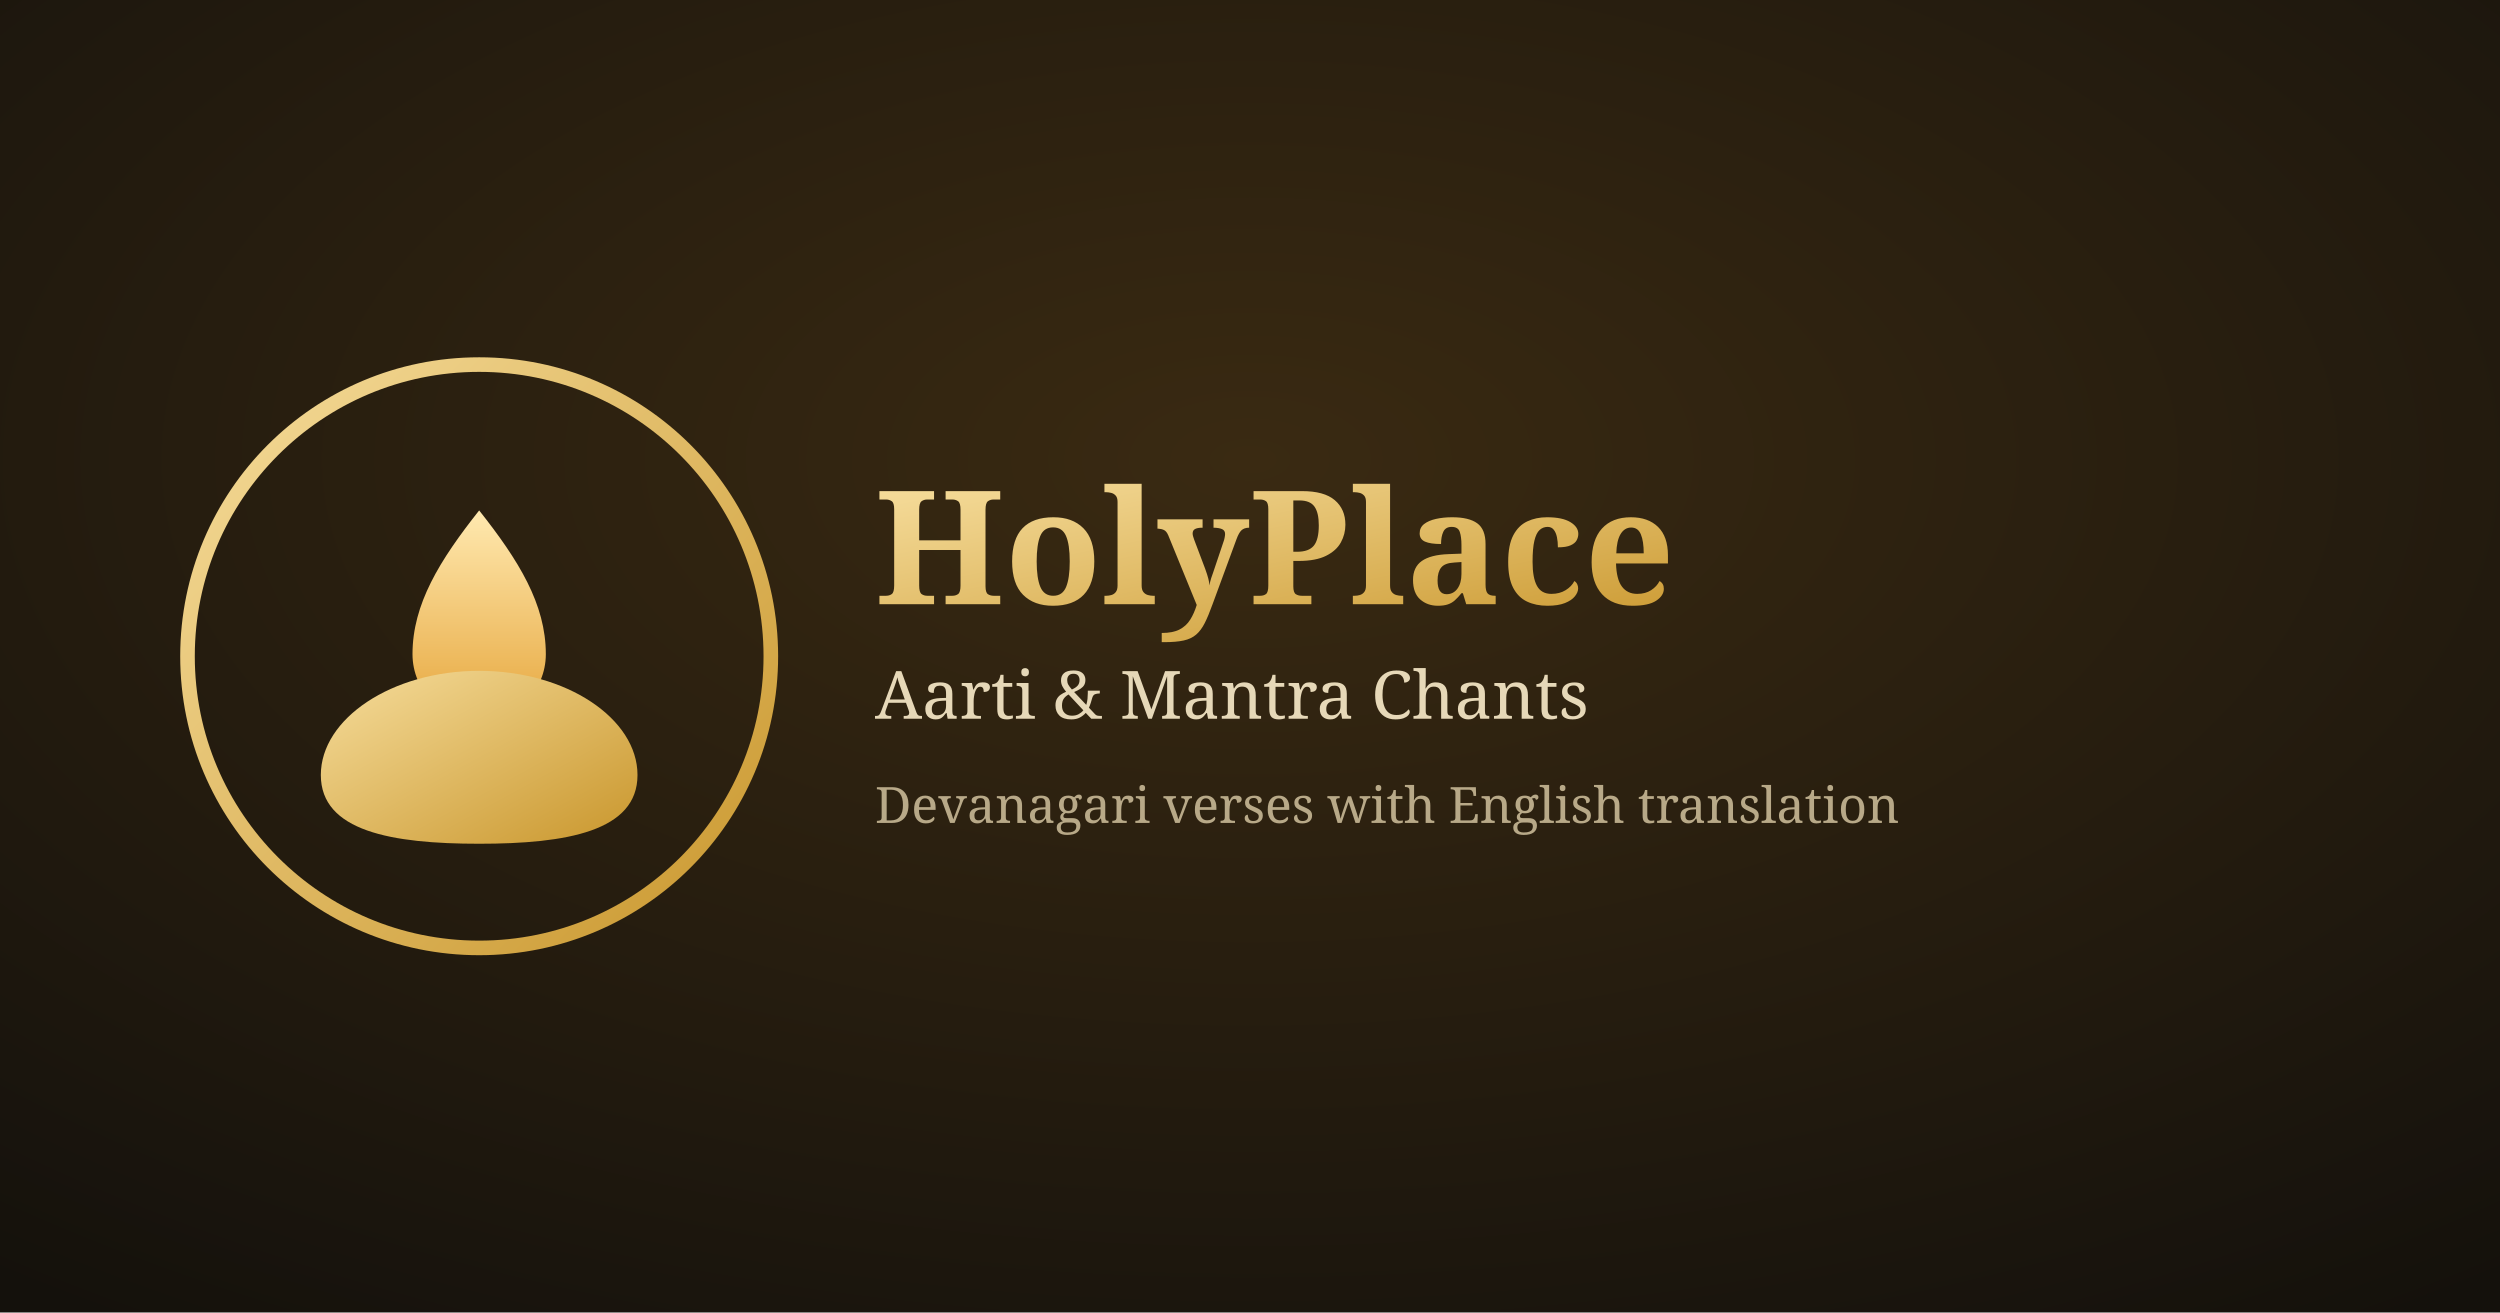
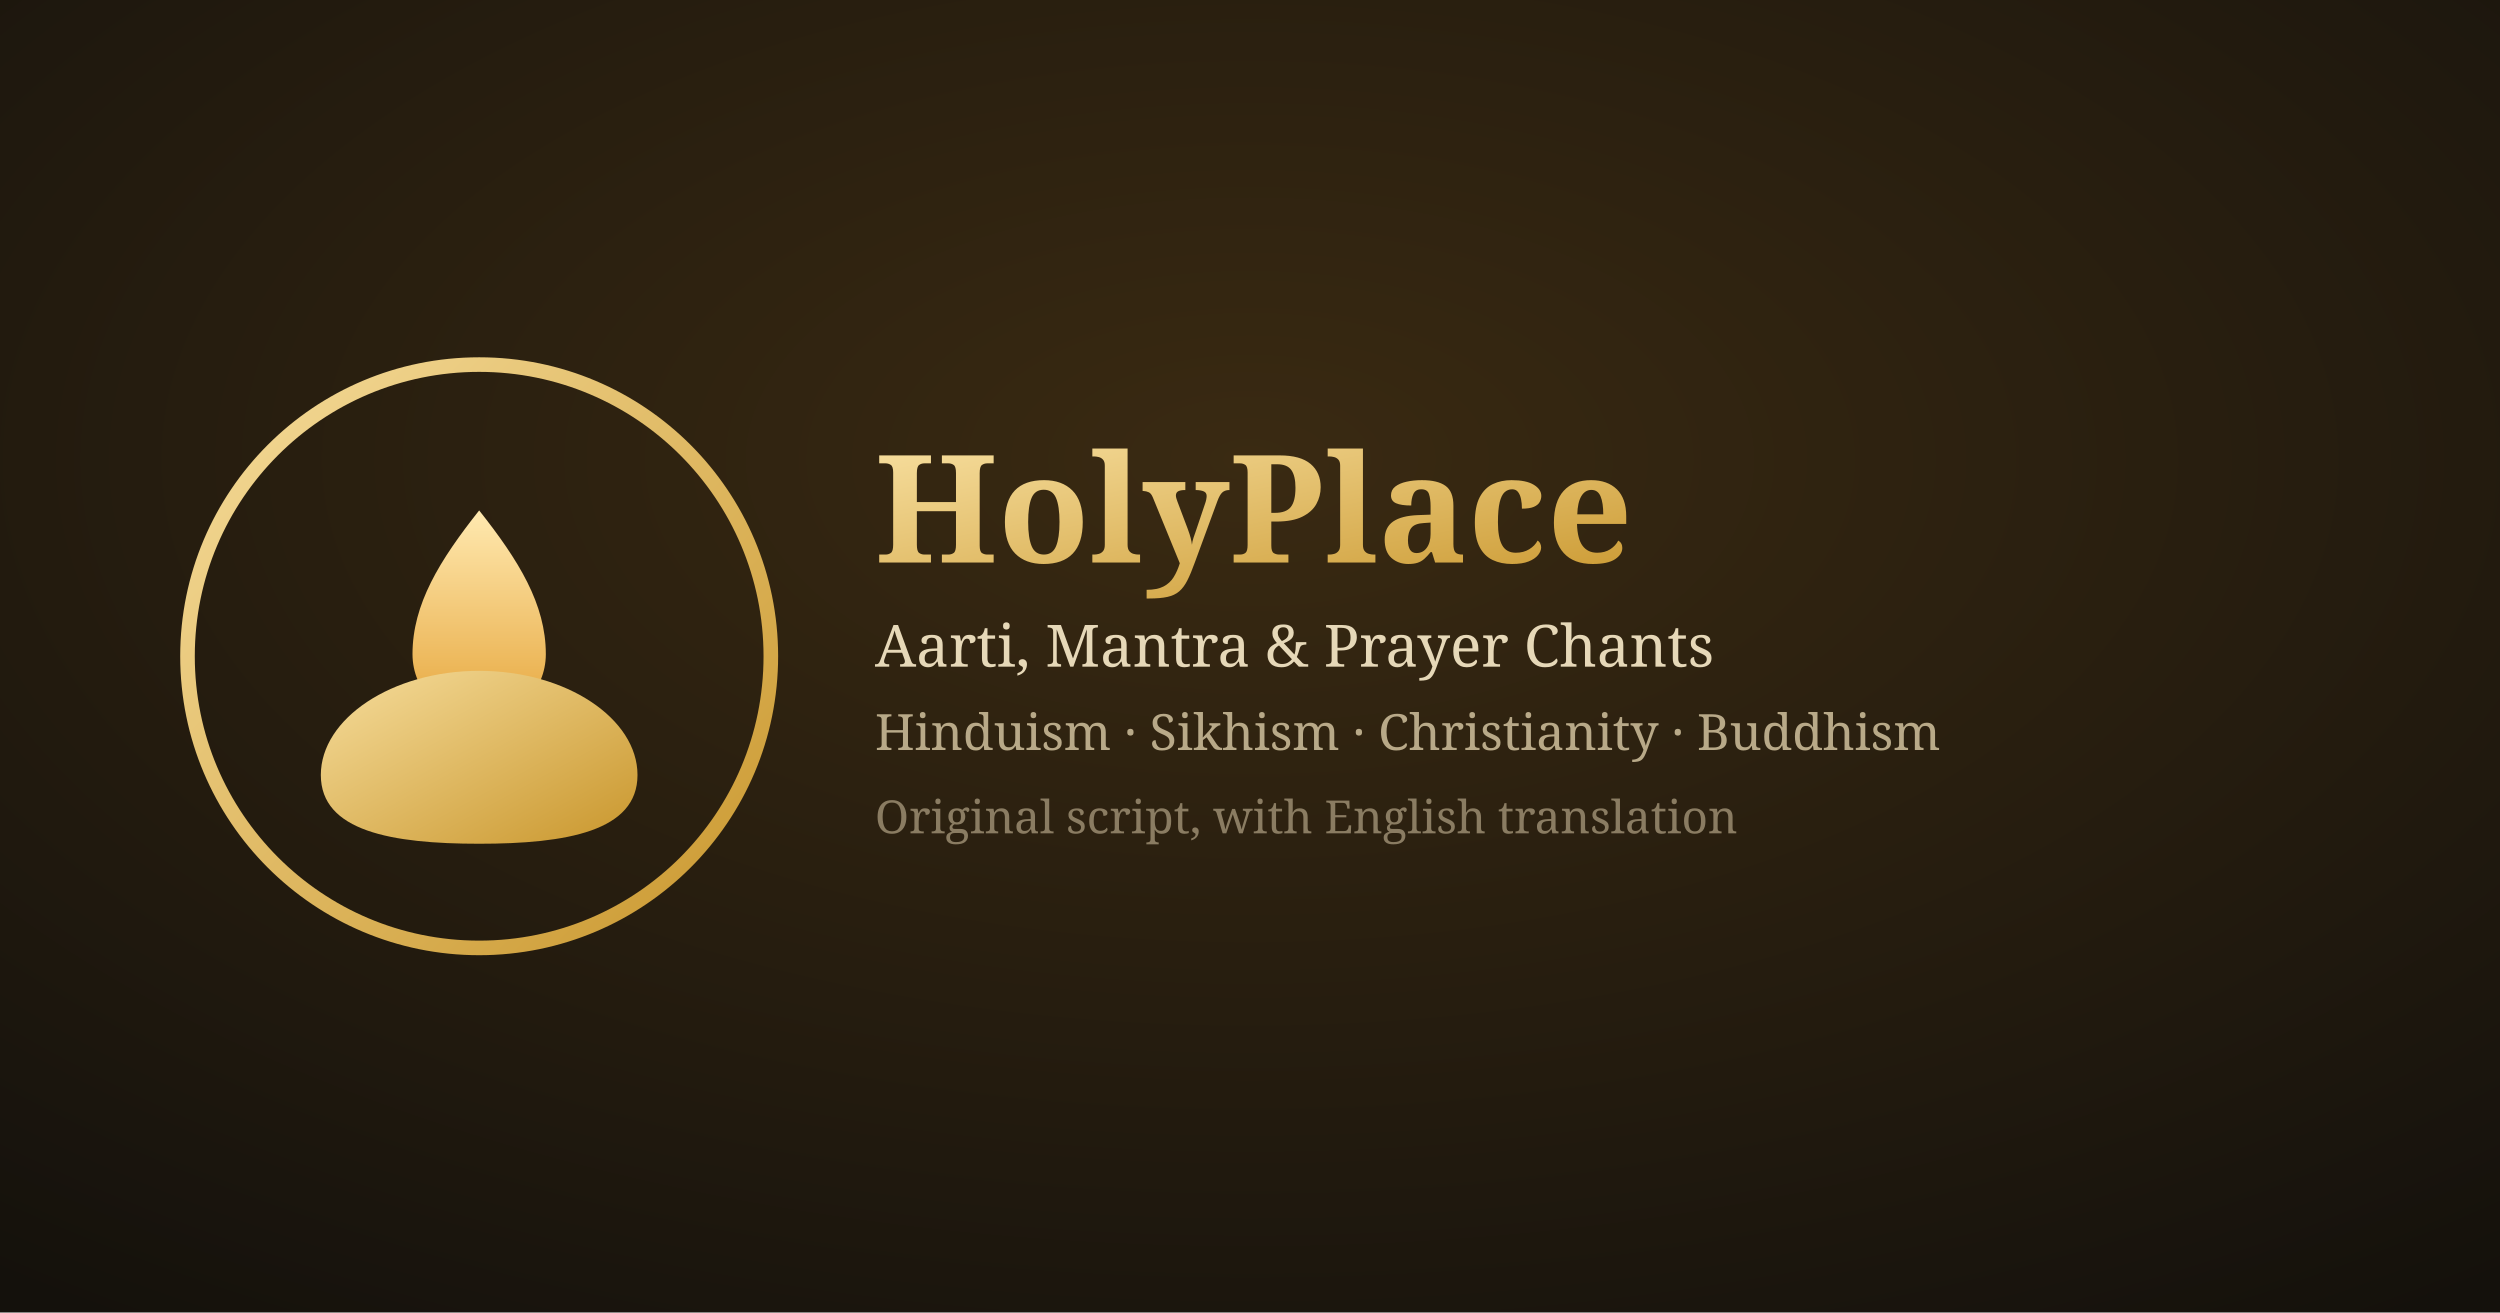
<svg xmlns="http://www.w3.org/2000/svg" viewBox="0 0 1200 630" width="1200" height="630">
  <defs>
    <radialGradient id="bg" cx="50%" cy="35%" r="80%">
      <stop offset="0%" stop-color="#3a2a12" />
      <stop offset="100%" stop-color="#14110c" />
    </radialGradient>
    <linearGradient id="gold" x1="0%" y1="0%" x2="100%" y2="100%">
      <stop offset="0%" stop-color="#f6dd9c" />
      <stop offset="100%" stop-color="#c9962c" />
    </linearGradient>
    <linearGradient id="flame" x1="0%" y1="0%" x2="0%" y2="100%">
      <stop offset="0%" stop-color="#ffe9b0" />
      <stop offset="100%" stop-color="#e6a63c" />
    </linearGradient>
  </defs>
  <rect width="1200" height="630" fill="url(#bg)" />
  <circle cx="230" cy="315" r="140" fill="none" stroke="url(#gold)" stroke-width="7" />
  <path d="M230 245c19 24 32 45 32 69a32 32 0 0 1-64 0c0-24 13-45 32-69z" fill="url(#flame)" />
  <path d="M154 372c0-27 34-50 76-50s76 23 76 50-34 33-76 33-76-6-76-33z" fill="url(#gold)" />
-   <text x="420" y="290" font-family="Georgia, serif" font-size="76" fill="url(#gold)" font-weight="bold">HolyPlace</text>
-   <text x="420" y="345" font-family="Georgia, serif" font-size="32" fill="#e6d8b8">Aarti &amp; Mantra Chants</text>
-   <text x="420" y="395" font-family="Georgia, serif" font-size="24" fill="#b8a988">Devanagari verses with English translation</text>
+   <text x="420" y="270" font-family="Georgia, serif" font-size="72" fill="url(#gold)" font-weight="bold">HolyPlace</text>
+   <text x="420" y="320" font-family="Georgia, serif" font-size="28" fill="#e6d8b8">Aarti, Mantra &amp; Prayer Chants</text>
+   <text x="420" y="360" font-family="Georgia, serif" font-size="24" fill="#b8a988">Hinduism · Sikhism · Christianity · Buddhism</text>
+   <text x="420" y="400" font-family="Georgia, serif" font-size="22" fill="#8a7c62">Original script, with English translation</text>
</svg>
